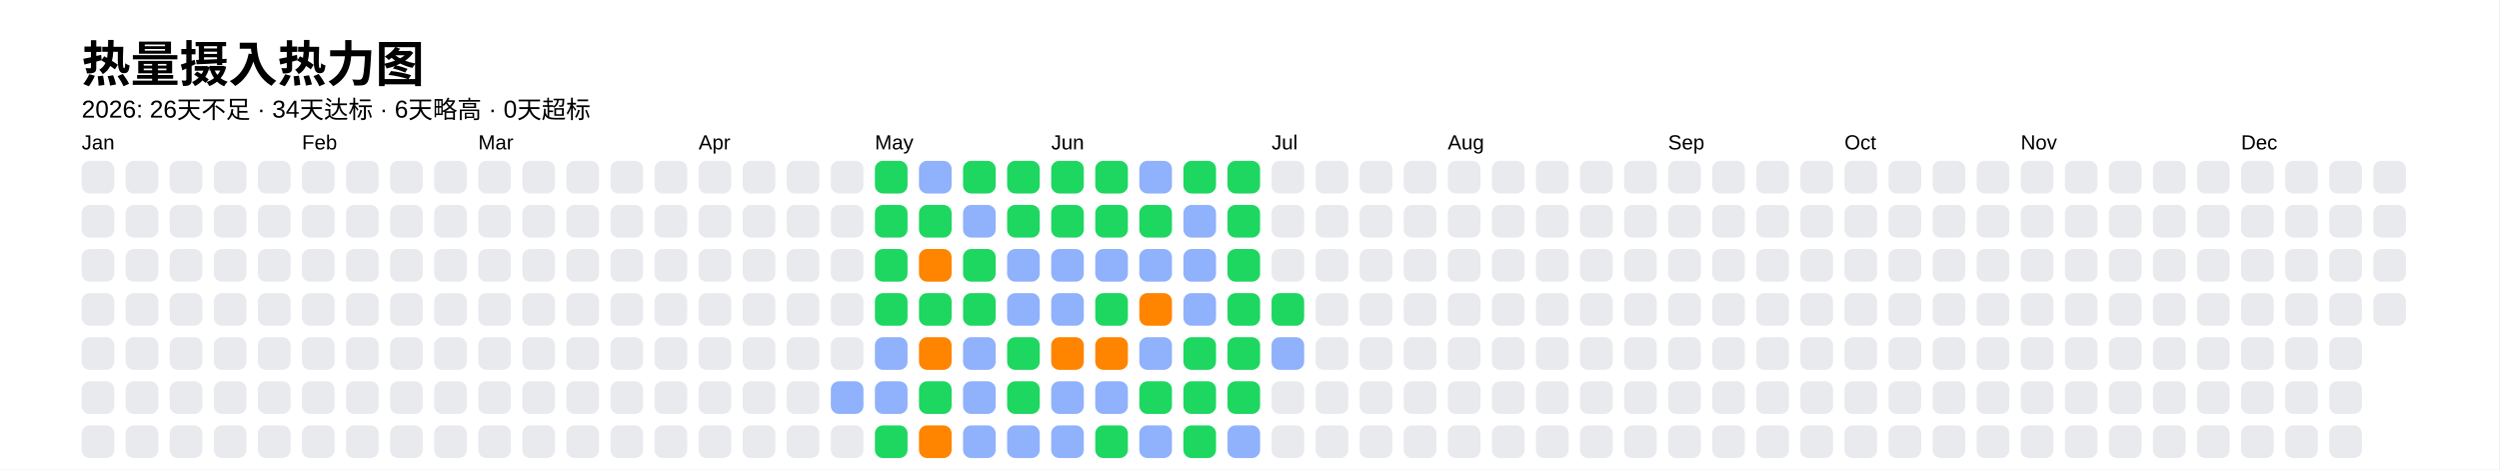
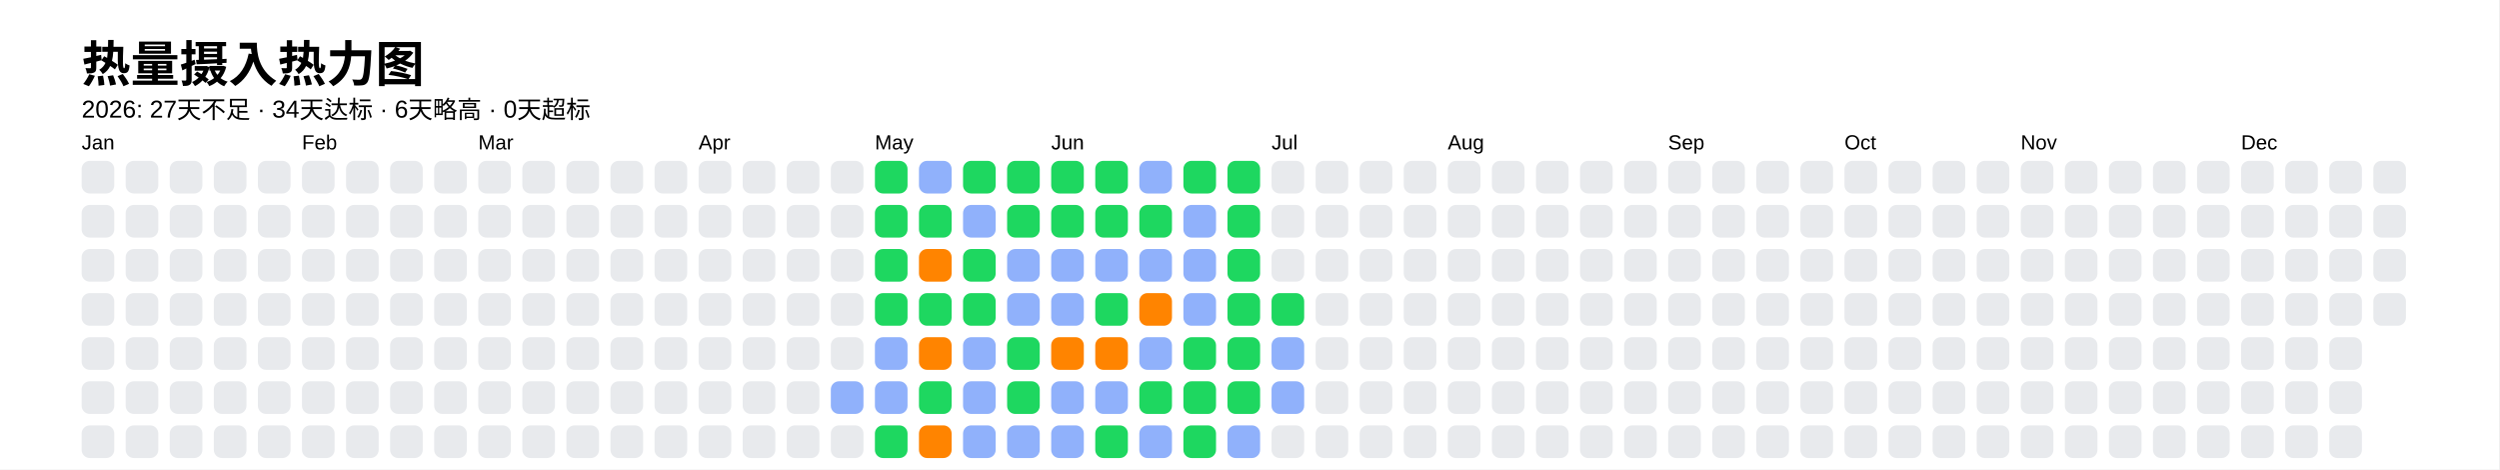
<svg xmlns="http://www.w3.org/2000/svg" style="background-color:white;" baseProfile="full" height="57.5mm" version="1.1" viewBox="0,0,306.2,57.5" width="306.2mm">
  <defs />
  <rect fill="#FFFFFF" height="57.5" width="306.2" x="0" y="0" />
  <text fill="#000000" style="font-size:6px; font-family:Arial; font-weight:bold;" x="10" y="10">热量摄入热力图</text>
-   <text fill="#000000" style="font-size:3px; font-family:Arial;" x="10" y="14.4">2026: 26天不足 · 34天达标 · 6天略高 · 0天超标</text>
+   <text fill="#000000" style="font-size:3px; font-family:Arial;" x="10" y="14.4">2026: 27天不足 · 34天达标 · 6天略高 · 0天超标</text>
  <text fill="#000000" style="font-size:2.5px; font-family:Arial" x="10" y="18.3">Jan</text>
  <rect fill="#E8EAED" height="4" rx="1" ry="1" width="4" x="10" y="19.7" />
  <rect fill="#E8EAED" height="4" rx="1" ry="1" width="4" x="10" y="25.1" />
  <rect fill="#E8EAED" height="4" rx="1" ry="1" width="4" x="10" y="30.5" />
  <rect fill="#E8EAED" height="4" rx="1" ry="1" width="4" x="10" y="35.9" />
  <rect fill="#E8EAED" height="4" rx="1" ry="1" width="4" x="10" y="41.3" />
  <rect fill="#E8EAED" height="4" rx="1" ry="1" width="4" x="10" y="46.7" />
  <rect fill="#E8EAED" height="4" rx="1" ry="1" width="4" x="10" y="52.1" />
  <rect fill="#E8EAED" height="4" rx="1" ry="1" width="4" x="15.4" y="19.7" />
  <rect fill="#E8EAED" height="4" rx="1" ry="1" width="4" x="15.4" y="25.1" />
  <rect fill="#E8EAED" height="4" rx="1" ry="1" width="4" x="15.4" y="30.5" />
  <rect fill="#E8EAED" height="4" rx="1" ry="1" width="4" x="15.4" y="35.9" />
  <rect fill="#E8EAED" height="4" rx="1" ry="1" width="4" x="15.4" y="41.3" />
  <rect fill="#E8EAED" height="4" rx="1" ry="1" width="4" x="15.4" y="46.7" />
  <rect fill="#E8EAED" height="4" rx="1" ry="1" width="4" x="15.4" y="52.1" />
  <rect fill="#E8EAED" height="4" rx="1" ry="1" width="4" x="20.8" y="19.7" />
  <rect fill="#E8EAED" height="4" rx="1" ry="1" width="4" x="20.8" y="25.1" />
  <rect fill="#E8EAED" height="4" rx="1" ry="1" width="4" x="20.8" y="30.5" />
  <rect fill="#E8EAED" height="4" rx="1" ry="1" width="4" x="20.8" y="35.9" />
  <rect fill="#E8EAED" height="4" rx="1" ry="1" width="4" x="20.8" y="41.3" />
  <rect fill="#E8EAED" height="4" rx="1" ry="1" width="4" x="20.8" y="46.7" />
  <rect fill="#E8EAED" height="4" rx="1" ry="1" width="4" x="20.8" y="52.1" />
  <rect fill="#E8EAED" height="4" rx="1" ry="1" width="4" x="26.2" y="19.7" />
  <rect fill="#E8EAED" height="4" rx="1" ry="1" width="4" x="26.2" y="25.1" />
  <rect fill="#E8EAED" height="4" rx="1" ry="1" width="4" x="26.2" y="30.5" />
  <rect fill="#E8EAED" height="4" rx="1" ry="1" width="4" x="26.2" y="35.9" />
  <rect fill="#E8EAED" height="4" rx="1" ry="1" width="4" x="26.2" y="41.3" />
  <rect fill="#E8EAED" height="4" rx="1" ry="1" width="4" x="26.2" y="46.7" />
  <rect fill="#E8EAED" height="4" rx="1" ry="1" width="4" x="26.2" y="52.1" />
  <rect fill="#E8EAED" height="4" rx="1" ry="1" width="4" x="31.6" y="19.7" />
  <rect fill="#E8EAED" height="4" rx="1" ry="1" width="4" x="31.6" y="25.1" />
  <rect fill="#E8EAED" height="4" rx="1" ry="1" width="4" x="31.6" y="30.5" />
  <rect fill="#E8EAED" height="4" rx="1" ry="1" width="4" x="31.6" y="35.9" />
  <rect fill="#E8EAED" height="4" rx="1" ry="1" width="4" x="31.6" y="41.3" />
  <rect fill="#E8EAED" height="4" rx="1" ry="1" width="4" x="31.6" y="46.7" />
  <rect fill="#E8EAED" height="4" rx="1" ry="1" width="4" x="31.6" y="52.1" />
  <text fill="#000000" style="font-size:2.5px; font-family:Arial" x="37.0" y="18.3">Feb</text>
  <rect fill="#E8EAED" height="4" rx="1" ry="1" width="4" x="37.0" y="19.7" />
  <rect fill="#E8EAED" height="4" rx="1" ry="1" width="4" x="37.0" y="25.1" />
  <rect fill="#E8EAED" height="4" rx="1" ry="1" width="4" x="37.0" y="30.5" />
  <rect fill="#E8EAED" height="4" rx="1" ry="1" width="4" x="37.0" y="35.9" />
  <rect fill="#E8EAED" height="4" rx="1" ry="1" width="4" x="37.0" y="41.3" />
  <rect fill="#E8EAED" height="4" rx="1" ry="1" width="4" x="37.0" y="46.7" />
  <rect fill="#E8EAED" height="4" rx="1" ry="1" width="4" x="37.0" y="52.1" />
  <rect fill="#E8EAED" height="4" rx="1" ry="1" width="4" x="42.4" y="19.7" />
  <rect fill="#E8EAED" height="4" rx="1" ry="1" width="4" x="42.4" y="25.1" />
  <rect fill="#E8EAED" height="4" rx="1" ry="1" width="4" x="42.4" y="30.5" />
  <rect fill="#E8EAED" height="4" rx="1" ry="1" width="4" x="42.4" y="35.9" />
  <rect fill="#E8EAED" height="4" rx="1" ry="1" width="4" x="42.4" y="41.3" />
  <rect fill="#E8EAED" height="4" rx="1" ry="1" width="4" x="42.4" y="46.7" />
  <rect fill="#E8EAED" height="4" rx="1" ry="1" width="4" x="42.4" y="52.1" />
  <rect fill="#E8EAED" height="4" rx="1" ry="1" width="4" x="47.8" y="19.7" />
  <rect fill="#E8EAED" height="4" rx="1" ry="1" width="4" x="47.8" y="25.1" />
  <rect fill="#E8EAED" height="4" rx="1" ry="1" width="4" x="47.8" y="30.5" />
  <rect fill="#E8EAED" height="4" rx="1" ry="1" width="4" x="47.8" y="35.9" />
  <rect fill="#E8EAED" height="4" rx="1" ry="1" width="4" x="47.8" y="41.3" />
  <rect fill="#E8EAED" height="4" rx="1" ry="1" width="4" x="47.8" y="46.7" />
  <rect fill="#E8EAED" height="4" rx="1" ry="1" width="4" x="47.8" y="52.1" />
  <rect fill="#E8EAED" height="4" rx="1" ry="1" width="4" x="53.2" y="19.7" />
  <rect fill="#E8EAED" height="4" rx="1" ry="1" width="4" x="53.2" y="25.1" />
  <rect fill="#E8EAED" height="4" rx="1" ry="1" width="4" x="53.2" y="30.5" />
  <rect fill="#E8EAED" height="4" rx="1" ry="1" width="4" x="53.2" y="35.9" />
  <rect fill="#E8EAED" height="4" rx="1" ry="1" width="4" x="53.2" y="41.3" />
  <rect fill="#E8EAED" height="4" rx="1" ry="1" width="4" x="53.2" y="46.7" />
  <rect fill="#E8EAED" height="4" rx="1" ry="1" width="4" x="53.2" y="52.1" />
  <text fill="#000000" style="font-size:2.5px; font-family:Arial" x="58.6" y="18.3">Mar</text>
  <rect fill="#E8EAED" height="4" rx="1" ry="1" width="4" x="58.6" y="19.7" />
  <rect fill="#E8EAED" height="4" rx="1" ry="1" width="4" x="58.6" y="25.1" />
  <rect fill="#E8EAED" height="4" rx="1" ry="1" width="4" x="58.6" y="30.5" />
  <rect fill="#E8EAED" height="4" rx="1" ry="1" width="4" x="58.6" y="35.9" />
  <rect fill="#E8EAED" height="4" rx="1" ry="1" width="4" x="58.6" y="41.3" />
  <rect fill="#E8EAED" height="4" rx="1" ry="1" width="4" x="58.6" y="46.7" />
  <rect fill="#E8EAED" height="4" rx="1" ry="1" width="4" x="58.6" y="52.1" />
  <rect fill="#E8EAED" height="4" rx="1" ry="1" width="4" x="64" y="19.7" />
  <rect fill="#E8EAED" height="4" rx="1" ry="1" width="4" x="64" y="25.1" />
  <rect fill="#E8EAED" height="4" rx="1" ry="1" width="4" x="64" y="30.5" />
  <rect fill="#E8EAED" height="4" rx="1" ry="1" width="4" x="64" y="35.9" />
  <rect fill="#E8EAED" height="4" rx="1" ry="1" width="4" x="64" y="41.3" />
  <rect fill="#E8EAED" height="4" rx="1" ry="1" width="4" x="64" y="46.7" />
  <rect fill="#E8EAED" height="4" rx="1" ry="1" width="4" x="64" y="52.1" />
  <rect fill="#E8EAED" height="4" rx="1" ry="1" width="4" x="69.4" y="19.7" />
  <rect fill="#E8EAED" height="4" rx="1" ry="1" width="4" x="69.4" y="25.1" />
  <rect fill="#E8EAED" height="4" rx="1" ry="1" width="4" x="69.4" y="30.5" />
  <rect fill="#E8EAED" height="4" rx="1" ry="1" width="4" x="69.4" y="35.9" />
  <rect fill="#E8EAED" height="4" rx="1" ry="1" width="4" x="69.4" y="41.3" />
  <rect fill="#E8EAED" height="4" rx="1" ry="1" width="4" x="69.4" y="46.7" />
  <rect fill="#E8EAED" height="4" rx="1" ry="1" width="4" x="69.4" y="52.1" />
  <rect fill="#E8EAED" height="4" rx="1" ry="1" width="4" x="74.8" y="19.7" />
  <rect fill="#E8EAED" height="4" rx="1" ry="1" width="4" x="74.8" y="25.1" />
  <rect fill="#E8EAED" height="4" rx="1" ry="1" width="4" x="74.8" y="30.5" />
  <rect fill="#E8EAED" height="4" rx="1" ry="1" width="4" x="74.8" y="35.9" />
  <rect fill="#E8EAED" height="4" rx="1" ry="1" width="4" x="74.8" y="41.3" />
  <rect fill="#E8EAED" height="4" rx="1" ry="1" width="4" x="74.8" y="46.7" />
  <rect fill="#E8EAED" height="4" rx="1" ry="1" width="4" x="74.8" y="52.1" />
  <rect fill="#E8EAED" height="4" rx="1" ry="1" width="4" x="80.2" y="19.7" />
  <rect fill="#E8EAED" height="4" rx="1" ry="1" width="4" x="80.2" y="25.1" />
  <rect fill="#E8EAED" height="4" rx="1" ry="1" width="4" x="80.2" y="30.5" />
  <rect fill="#E8EAED" height="4" rx="1" ry="1" width="4" x="80.2" y="35.9" />
  <rect fill="#E8EAED" height="4" rx="1" ry="1" width="4" x="80.2" y="41.3" />
  <rect fill="#E8EAED" height="4" rx="1" ry="1" width="4" x="80.2" y="46.7" />
  <rect fill="#E8EAED" height="4" rx="1" ry="1" width="4" x="80.2" y="52.1" />
  <text fill="#000000" style="font-size:2.5px; font-family:Arial" x="85.6" y="18.3">Apr</text>
  <rect fill="#E8EAED" height="4" rx="1" ry="1" width="4" x="85.6" y="19.7" />
  <rect fill="#E8EAED" height="4" rx="1" ry="1" width="4" x="85.6" y="25.1" />
  <rect fill="#E8EAED" height="4" rx="1" ry="1" width="4" x="85.6" y="30.5" />
  <rect fill="#E8EAED" height="4" rx="1" ry="1" width="4" x="85.6" y="35.9" />
  <rect fill="#E8EAED" height="4" rx="1" ry="1" width="4" x="85.6" y="41.3" />
  <rect fill="#E8EAED" height="4" rx="1" ry="1" width="4" x="85.6" y="46.7" />
  <rect fill="#E8EAED" height="4" rx="1" ry="1" width="4" x="85.6" y="52.1" />
  <rect fill="#E8EAED" height="4" rx="1" ry="1" width="4" x="91" y="19.7" />
  <rect fill="#E8EAED" height="4" rx="1" ry="1" width="4" x="91" y="25.1" />
  <rect fill="#E8EAED" height="4" rx="1" ry="1" width="4" x="91" y="30.5" />
  <rect fill="#E8EAED" height="4" rx="1" ry="1" width="4" x="91" y="35.9" />
  <rect fill="#E8EAED" height="4" rx="1" ry="1" width="4" x="91" y="41.3" />
  <rect fill="#E8EAED" height="4" rx="1" ry="1" width="4" x="91" y="46.7" />
  <rect fill="#E8EAED" height="4" rx="1" ry="1" width="4" x="91" y="52.1" />
  <rect fill="#E8EAED" height="4" rx="1" ry="1" width="4" x="96.4" y="19.7" />
  <rect fill="#E8EAED" height="4" rx="1" ry="1" width="4" x="96.4" y="25.1" />
  <rect fill="#E8EAED" height="4" rx="1" ry="1" width="4" x="96.4" y="30.5" />
  <rect fill="#E8EAED" height="4" rx="1" ry="1" width="4" x="96.4" y="35.9" />
  <rect fill="#E8EAED" height="4" rx="1" ry="1" width="4" x="96.4" y="41.3" />
  <rect fill="#E8EAED" height="4" rx="1" ry="1" width="4" x="96.4" y="46.7" />
  <rect fill="#E8EAED" height="4" rx="1" ry="1" width="4" x="96.4" y="52.1" />
  <rect fill="#E8EAED" height="4" rx="1" ry="1" width="4" x="101.8" y="19.7" />
  <rect fill="#E8EAED" height="4" rx="1" ry="1" width="4" x="101.8" y="25.1" />
  <rect fill="#E8EAED" height="4" rx="1" ry="1" width="4" x="101.8" y="30.5" />
  <rect fill="#E8EAED" height="4" rx="1" ry="1" width="4" x="101.8" y="35.9" />
  <rect fill="#E8EAED" height="4" rx="1" ry="1" width="4" x="101.8" y="41.3" />
  <rect fill="#90b1fb" height="4" rx="1" ry="1" width="4" x="101.8" y="46.7" />
  <rect fill="#E8EAED" height="4" rx="1" ry="1" width="4" x="101.8" y="52.1" />
  <text fill="#000000" style="font-size:2.5px; font-family:Arial" x="107.2" y="18.3">May</text>
  <rect fill="#1ed760" height="4" rx="1" ry="1" width="4" x="107.2" y="19.7" />
  <rect fill="#1ed760" height="4" rx="1" ry="1" width="4" x="107.2" y="25.1" />
  <rect fill="#1ed760" height="4" rx="1" ry="1" width="4" x="107.2" y="30.5" />
  <rect fill="#1ed760" height="4" rx="1" ry="1" width="4" x="107.2" y="35.9" />
  <rect fill="#90b1fb" height="4" rx="1" ry="1" width="4" x="107.2" y="41.3" />
  <rect fill="#90b1fb" height="4" rx="1" ry="1" width="4" x="107.2" y="46.7" />
  <rect fill="#1ed760" height="4" rx="1" ry="1" width="4" x="107.2" y="52.1" />
  <rect fill="#90b1fb" height="4" rx="1" ry="1" width="4" x="112.6" y="19.7" />
  <rect fill="#1ed760" height="4" rx="1" ry="1" width="4" x="112.6" y="25.1" />
  <rect fill="#ff8400" height="4" rx="1" ry="1" width="4" x="112.6" y="30.5" />
  <rect fill="#1ed760" height="4" rx="1" ry="1" width="4" x="112.6" y="35.9" />
  <rect fill="#ff8400" height="4" rx="1" ry="1" width="4" x="112.6" y="41.3" />
  <rect fill="#1ed760" height="4" rx="1" ry="1" width="4" x="112.6" y="46.7" />
  <rect fill="#ff8400" height="4" rx="1" ry="1" width="4" x="112.6" y="52.1" />
  <rect fill="#1ed760" height="4" rx="1" ry="1" width="4" x="118" y="19.7" />
  <rect fill="#90b1fb" height="4" rx="1" ry="1" width="4" x="118" y="25.1" />
  <rect fill="#1ed760" height="4" rx="1" ry="1" width="4" x="118" y="30.5" />
  <rect fill="#1ed760" height="4" rx="1" ry="1" width="4" x="118" y="35.9" />
  <rect fill="#90b1fb" height="4" rx="1" ry="1" width="4" x="118" y="41.3" />
  <rect fill="#90b1fb" height="4" rx="1" ry="1" width="4" x="118" y="46.7" />
  <rect fill="#90b1fb" height="4" rx="1" ry="1" width="4" x="118" y="52.1" />
  <rect fill="#1ed760" height="4" rx="1" ry="1" width="4" x="123.4" y="19.7" />
  <rect fill="#1ed760" height="4" rx="1" ry="1" width="4" x="123.4" y="25.1" />
  <rect fill="#90b1fb" height="4" rx="1" ry="1" width="4" x="123.4" y="30.5" />
  <rect fill="#90b1fb" height="4" rx="1" ry="1" width="4" x="123.4" y="35.9" />
  <rect fill="#1ed760" height="4" rx="1" ry="1" width="4" x="123.4" y="41.3" />
  <rect fill="#1ed760" height="4" rx="1" ry="1" width="4" x="123.4" y="46.7" />
  <rect fill="#90b1fb" height="4" rx="1" ry="1" width="4" x="123.4" y="52.1" />
  <text fill="#000000" style="font-size:2.5px; font-family:Arial" x="128.8" y="18.3">Jun</text>
  <rect fill="#1ed760" height="4" rx="1" ry="1" width="4" x="128.8" y="19.7" />
  <rect fill="#1ed760" height="4" rx="1" ry="1" width="4" x="128.8" y="25.1" />
  <rect fill="#90b1fb" height="4" rx="1" ry="1" width="4" x="128.8" y="30.5" />
  <rect fill="#90b1fb" height="4" rx="1" ry="1" width="4" x="128.8" y="35.9" />
  <rect fill="#ff8400" height="4" rx="1" ry="1" width="4" x="128.8" y="41.3" />
  <rect fill="#90b1fb" height="4" rx="1" ry="1" width="4" x="128.8" y="46.7" />
  <rect fill="#90b1fb" height="4" rx="1" ry="1" width="4" x="128.8" y="52.1" />
  <rect fill="#1ed760" height="4" rx="1" ry="1" width="4" x="134.2" y="19.7" />
  <rect fill="#1ed760" height="4" rx="1" ry="1" width="4" x="134.2" y="25.1" />
  <rect fill="#90b1fb" height="4" rx="1" ry="1" width="4" x="134.2" y="30.5" />
  <rect fill="#1ed760" height="4" rx="1" ry="1" width="4" x="134.2" y="35.9" />
  <rect fill="#ff8400" height="4" rx="1" ry="1" width="4" x="134.2" y="41.3" />
  <rect fill="#90b1fb" height="4" rx="1" ry="1" width="4" x="134.2" y="46.7" />
  <rect fill="#1ed760" height="4" rx="1" ry="1" width="4" x="134.2" y="52.1" />
  <rect fill="#90b1fb" height="4" rx="1" ry="1" width="4" x="139.6" y="19.7" />
  <rect fill="#1ed760" height="4" rx="1" ry="1" width="4" x="139.6" y="25.1" />
  <rect fill="#90b1fb" height="4" rx="1" ry="1" width="4" x="139.6" y="30.5" />
  <rect fill="#ff8400" height="4" rx="1" ry="1" width="4" x="139.6" y="35.9" />
  <rect fill="#90b1fb" height="4" rx="1" ry="1" width="4" x="139.6" y="41.3" />
  <rect fill="#1ed760" height="4" rx="1" ry="1" width="4" x="139.6" y="46.7" />
  <rect fill="#90b1fb" height="4" rx="1" ry="1" width="4" x="139.6" y="52.1" />
  <rect fill="#1ed760" height="4" rx="1" ry="1" width="4" x="145" y="19.7" />
  <rect fill="#90b1fb" height="4" rx="1" ry="1" width="4" x="145" y="25.1" />
  <rect fill="#90b1fb" height="4" rx="1" ry="1" width="4" x="145" y="30.5" />
  <rect fill="#90b1fb" height="4" rx="1" ry="1" width="4" x="145" y="35.9" />
  <rect fill="#1ed760" height="4" rx="1" ry="1" width="4" x="145" y="41.3" />
  <rect fill="#1ed760" height="4" rx="1" ry="1" width="4" x="145" y="46.7" />
  <rect fill="#1ed760" height="4" rx="1" ry="1" width="4" x="145" y="52.1" />
  <rect fill="#1ed760" height="4" rx="1" ry="1" width="4" x="150.4" y="19.7" />
  <rect fill="#1ed760" height="4" rx="1" ry="1" width="4" x="150.4" y="25.1" />
  <rect fill="#1ed760" height="4" rx="1" ry="1" width="4" x="150.4" y="30.5" />
  <rect fill="#1ed760" height="4" rx="1" ry="1" width="4" x="150.4" y="35.9" />
  <rect fill="#1ed760" height="4" rx="1" ry="1" width="4" x="150.4" y="41.3" />
  <rect fill="#1ed760" height="4" rx="1" ry="1" width="4" x="150.4" y="46.7" />
  <rect fill="#90b1fb" height="4" rx="1" ry="1" width="4" x="150.4" y="52.1" />
  <text fill="#000000" style="font-size:2.5px; font-family:Arial" x="155.8" y="18.3">Jul</text>
  <rect fill="#E8EAED" height="4" rx="1" ry="1" width="4" x="155.8" y="19.7" />
  <rect fill="#E8EAED" height="4" rx="1" ry="1" width="4" x="155.8" y="25.1" />
  <rect fill="#E8EAED" height="4" rx="1" ry="1" width="4" x="155.8" y="30.5" />
  <rect fill="#1ed760" height="4" rx="1" ry="1" width="4" x="155.8" y="35.9" />
  <rect fill="#90b1fb" height="4" rx="1" ry="1" width="4" x="155.8" y="41.3" />
-   <rect fill="#E8EAED" height="4" rx="1" ry="1" width="4" x="155.8" y="46.7" />
+   <rect fill="#90b1fb" height="4" rx="1" ry="1" width="4" x="155.8" y="46.7" />
  <rect fill="#E8EAED" height="4" rx="1" ry="1" width="4" x="155.8" y="52.1" />
  <rect fill="#E8EAED" height="4" rx="1" ry="1" width="4" x="161.2" y="19.7" />
  <rect fill="#E8EAED" height="4" rx="1" ry="1" width="4" x="161.2" y="25.1" />
  <rect fill="#E8EAED" height="4" rx="1" ry="1" width="4" x="161.2" y="30.5" />
  <rect fill="#E8EAED" height="4" rx="1" ry="1" width="4" x="161.2" y="35.9" />
  <rect fill="#E8EAED" height="4" rx="1" ry="1" width="4" x="161.2" y="41.3" />
  <rect fill="#E8EAED" height="4" rx="1" ry="1" width="4" x="161.2" y="46.7" />
  <rect fill="#E8EAED" height="4" rx="1" ry="1" width="4" x="161.2" y="52.1" />
  <rect fill="#E8EAED" height="4" rx="1" ry="1" width="4" x="166.6" y="19.7" />
  <rect fill="#E8EAED" height="4" rx="1" ry="1" width="4" x="166.6" y="25.1" />
  <rect fill="#E8EAED" height="4" rx="1" ry="1" width="4" x="166.6" y="30.5" />
  <rect fill="#E8EAED" height="4" rx="1" ry="1" width="4" x="166.6" y="35.9" />
  <rect fill="#E8EAED" height="4" rx="1" ry="1" width="4" x="166.6" y="41.3" />
  <rect fill="#E8EAED" height="4" rx="1" ry="1" width="4" x="166.6" y="46.7" />
  <rect fill="#E8EAED" height="4" rx="1" ry="1" width="4" x="166.6" y="52.1" />
  <rect fill="#E8EAED" height="4" rx="1" ry="1" width="4" x="172" y="19.7" />
  <rect fill="#E8EAED" height="4" rx="1" ry="1" width="4" x="172" y="25.1" />
  <rect fill="#E8EAED" height="4" rx="1" ry="1" width="4" x="172" y="30.5" />
  <rect fill="#E8EAED" height="4" rx="1" ry="1" width="4" x="172" y="35.9" />
  <rect fill="#E8EAED" height="4" rx="1" ry="1" width="4" x="172" y="41.3" />
  <rect fill="#E8EAED" height="4" rx="1" ry="1" width="4" x="172" y="46.7" />
  <rect fill="#E8EAED" height="4" rx="1" ry="1" width="4" x="172" y="52.1" />
  <text fill="#000000" style="font-size:2.5px; font-family:Arial" x="177.4" y="18.3">Aug</text>
  <rect fill="#E8EAED" height="4" rx="1" ry="1" width="4" x="177.4" y="19.7" />
  <rect fill="#E8EAED" height="4" rx="1" ry="1" width="4" x="177.4" y="25.1" />
  <rect fill="#E8EAED" height="4" rx="1" ry="1" width="4" x="177.4" y="30.5" />
  <rect fill="#E8EAED" height="4" rx="1" ry="1" width="4" x="177.4" y="35.9" />
  <rect fill="#E8EAED" height="4" rx="1" ry="1" width="4" x="177.4" y="41.3" />
  <rect fill="#E8EAED" height="4" rx="1" ry="1" width="4" x="177.4" y="46.7" />
  <rect fill="#E8EAED" height="4" rx="1" ry="1" width="4" x="177.4" y="52.1" />
  <rect fill="#E8EAED" height="4" rx="1" ry="1" width="4" x="182.8" y="19.7" />
  <rect fill="#E8EAED" height="4" rx="1" ry="1" width="4" x="182.8" y="25.1" />
  <rect fill="#E8EAED" height="4" rx="1" ry="1" width="4" x="182.8" y="30.5" />
  <rect fill="#E8EAED" height="4" rx="1" ry="1" width="4" x="182.8" y="35.9" />
  <rect fill="#E8EAED" height="4" rx="1" ry="1" width="4" x="182.8" y="41.3" />
  <rect fill="#E8EAED" height="4" rx="1" ry="1" width="4" x="182.8" y="46.7" />
  <rect fill="#E8EAED" height="4" rx="1" ry="1" width="4" x="182.8" y="52.1" />
  <rect fill="#E8EAED" height="4" rx="1" ry="1" width="4" x="188.2" y="19.7" />
  <rect fill="#E8EAED" height="4" rx="1" ry="1" width="4" x="188.2" y="25.1" />
  <rect fill="#E8EAED" height="4" rx="1" ry="1" width="4" x="188.2" y="30.5" />
  <rect fill="#E8EAED" height="4" rx="1" ry="1" width="4" x="188.2" y="35.9" />
  <rect fill="#E8EAED" height="4" rx="1" ry="1" width="4" x="188.2" y="41.3" />
  <rect fill="#E8EAED" height="4" rx="1" ry="1" width="4" x="188.2" y="46.7" />
  <rect fill="#E8EAED" height="4" rx="1" ry="1" width="4" x="188.2" y="52.1" />
  <rect fill="#E8EAED" height="4" rx="1" ry="1" width="4" x="193.6" y="19.7" />
  <rect fill="#E8EAED" height="4" rx="1" ry="1" width="4" x="193.6" y="25.1" />
  <rect fill="#E8EAED" height="4" rx="1" ry="1" width="4" x="193.6" y="30.5" />
  <rect fill="#E8EAED" height="4" rx="1" ry="1" width="4" x="193.6" y="35.9" />
  <rect fill="#E8EAED" height="4" rx="1" ry="1" width="4" x="193.6" y="41.3" />
  <rect fill="#E8EAED" height="4" rx="1" ry="1" width="4" x="193.6" y="46.7" />
  <rect fill="#E8EAED" height="4" rx="1" ry="1" width="4" x="193.6" y="52.1" />
  <rect fill="#E8EAED" height="4" rx="1" ry="1" width="4" x="199" y="19.7" />
  <rect fill="#E8EAED" height="4" rx="1" ry="1" width="4" x="199" y="25.1" />
  <rect fill="#E8EAED" height="4" rx="1" ry="1" width="4" x="199" y="30.5" />
  <rect fill="#E8EAED" height="4" rx="1" ry="1" width="4" x="199" y="35.9" />
  <rect fill="#E8EAED" height="4" rx="1" ry="1" width="4" x="199" y="41.3" />
  <rect fill="#E8EAED" height="4" rx="1" ry="1" width="4" x="199" y="46.7" />
  <rect fill="#E8EAED" height="4" rx="1" ry="1" width="4" x="199" y="52.1" />
  <text fill="#000000" style="font-size:2.5px; font-family:Arial" x="204.4" y="18.3">Sep</text>
  <rect fill="#E8EAED" height="4" rx="1" ry="1" width="4" x="204.4" y="19.7" />
  <rect fill="#E8EAED" height="4" rx="1" ry="1" width="4" x="204.4" y="25.1" />
  <rect fill="#E8EAED" height="4" rx="1" ry="1" width="4" x="204.4" y="30.5" />
  <rect fill="#E8EAED" height="4" rx="1" ry="1" width="4" x="204.4" y="35.9" />
  <rect fill="#E8EAED" height="4" rx="1" ry="1" width="4" x="204.4" y="41.3" />
  <rect fill="#E8EAED" height="4" rx="1" ry="1" width="4" x="204.4" y="46.7" />
  <rect fill="#E8EAED" height="4" rx="1" ry="1" width="4" x="204.4" y="52.1" />
  <rect fill="#E8EAED" height="4" rx="1" ry="1" width="4" x="209.8" y="19.7" />
  <rect fill="#E8EAED" height="4" rx="1" ry="1" width="4" x="209.8" y="25.1" />
  <rect fill="#E8EAED" height="4" rx="1" ry="1" width="4" x="209.8" y="30.5" />
  <rect fill="#E8EAED" height="4" rx="1" ry="1" width="4" x="209.8" y="35.9" />
  <rect fill="#E8EAED" height="4" rx="1" ry="1" width="4" x="209.8" y="41.3" />
  <rect fill="#E8EAED" height="4" rx="1" ry="1" width="4" x="209.8" y="46.7" />
  <rect fill="#E8EAED" height="4" rx="1" ry="1" width="4" x="209.8" y="52.1" />
  <rect fill="#E8EAED" height="4" rx="1" ry="1" width="4" x="215.2" y="19.7" />
  <rect fill="#E8EAED" height="4" rx="1" ry="1" width="4" x="215.2" y="25.1" />
  <rect fill="#E8EAED" height="4" rx="1" ry="1" width="4" x="215.2" y="30.5" />
  <rect fill="#E8EAED" height="4" rx="1" ry="1" width="4" x="215.2" y="35.9" />
  <rect fill="#E8EAED" height="4" rx="1" ry="1" width="4" x="215.2" y="41.3" />
  <rect fill="#E8EAED" height="4" rx="1" ry="1" width="4" x="215.2" y="46.7" />
  <rect fill="#E8EAED" height="4" rx="1" ry="1" width="4" x="215.2" y="52.1" />
  <rect fill="#E8EAED" height="4" rx="1" ry="1" width="4" x="220.6" y="19.7" />
  <rect fill="#E8EAED" height="4" rx="1" ry="1" width="4" x="220.6" y="25.1" />
  <rect fill="#E8EAED" height="4" rx="1" ry="1" width="4" x="220.6" y="30.5" />
  <rect fill="#E8EAED" height="4" rx="1" ry="1" width="4" x="220.6" y="35.9" />
  <rect fill="#E8EAED" height="4" rx="1" ry="1" width="4" x="220.6" y="41.3" />
  <rect fill="#E8EAED" height="4" rx="1" ry="1" width="4" x="220.6" y="46.7" />
  <rect fill="#E8EAED" height="4" rx="1" ry="1" width="4" x="220.6" y="52.1" />
  <text fill="#000000" style="font-size:2.5px; font-family:Arial" x="226" y="18.3">Oct</text>
  <rect fill="#E8EAED" height="4" rx="1" ry="1" width="4" x="226" y="19.7" />
  <rect fill="#E8EAED" height="4" rx="1" ry="1" width="4" x="226" y="25.1" />
  <rect fill="#E8EAED" height="4" rx="1" ry="1" width="4" x="226" y="30.5" />
  <rect fill="#E8EAED" height="4" rx="1" ry="1" width="4" x="226" y="35.9" />
  <rect fill="#E8EAED" height="4" rx="1" ry="1" width="4" x="226" y="41.3" />
  <rect fill="#E8EAED" height="4" rx="1" ry="1" width="4" x="226" y="46.7" />
  <rect fill="#E8EAED" height="4" rx="1" ry="1" width="4" x="226" y="52.1" />
  <rect fill="#E8EAED" height="4" rx="1" ry="1" width="4" x="231.4" y="19.7" />
  <rect fill="#E8EAED" height="4" rx="1" ry="1" width="4" x="231.4" y="25.1" />
  <rect fill="#E8EAED" height="4" rx="1" ry="1" width="4" x="231.4" y="30.5" />
  <rect fill="#E8EAED" height="4" rx="1" ry="1" width="4" x="231.4" y="35.9" />
  <rect fill="#E8EAED" height="4" rx="1" ry="1" width="4" x="231.4" y="41.3" />
  <rect fill="#E8EAED" height="4" rx="1" ry="1" width="4" x="231.4" y="46.7" />
  <rect fill="#E8EAED" height="4" rx="1" ry="1" width="4" x="231.4" y="52.1" />
  <rect fill="#E8EAED" height="4" rx="1" ry="1" width="4" x="236.8" y="19.7" />
  <rect fill="#E8EAED" height="4" rx="1" ry="1" width="4" x="236.8" y="25.1" />
  <rect fill="#E8EAED" height="4" rx="1" ry="1" width="4" x="236.8" y="30.5" />
  <rect fill="#E8EAED" height="4" rx="1" ry="1" width="4" x="236.8" y="35.9" />
  <rect fill="#E8EAED" height="4" rx="1" ry="1" width="4" x="236.8" y="41.3" />
  <rect fill="#E8EAED" height="4" rx="1" ry="1" width="4" x="236.8" y="46.7" />
  <rect fill="#E8EAED" height="4" rx="1" ry="1" width="4" x="236.8" y="52.1" />
  <rect fill="#E8EAED" height="4" rx="1" ry="1" width="4" x="242.2" y="19.7" />
  <rect fill="#E8EAED" height="4" rx="1" ry="1" width="4" x="242.2" y="25.1" />
  <rect fill="#E8EAED" height="4" rx="1" ry="1" width="4" x="242.2" y="30.5" />
  <rect fill="#E8EAED" height="4" rx="1" ry="1" width="4" x="242.2" y="35.9" />
  <rect fill="#E8EAED" height="4" rx="1" ry="1" width="4" x="242.2" y="41.3" />
  <rect fill="#E8EAED" height="4" rx="1" ry="1" width="4" x="242.2" y="46.7" />
  <rect fill="#E8EAED" height="4" rx="1" ry="1" width="4" x="242.2" y="52.1" />
  <text fill="#000000" style="font-size:2.5px; font-family:Arial" x="247.6" y="18.3">Nov</text>
  <rect fill="#E8EAED" height="4" rx="1" ry="1" width="4" x="247.6" y="19.7" />
  <rect fill="#E8EAED" height="4" rx="1" ry="1" width="4" x="247.6" y="25.1" />
  <rect fill="#E8EAED" height="4" rx="1" ry="1" width="4" x="247.6" y="30.5" />
  <rect fill="#E8EAED" height="4" rx="1" ry="1" width="4" x="247.6" y="35.9" />
  <rect fill="#E8EAED" height="4" rx="1" ry="1" width="4" x="247.6" y="41.3" />
  <rect fill="#E8EAED" height="4" rx="1" ry="1" width="4" x="247.6" y="46.7" />
  <rect fill="#E8EAED" height="4" rx="1" ry="1" width="4" x="247.6" y="52.1" />
  <rect fill="#E8EAED" height="4" rx="1" ry="1" width="4" x="253" y="19.7" />
  <rect fill="#E8EAED" height="4" rx="1" ry="1" width="4" x="253" y="25.1" />
  <rect fill="#E8EAED" height="4" rx="1" ry="1" width="4" x="253" y="30.5" />
  <rect fill="#E8EAED" height="4" rx="1" ry="1" width="4" x="253" y="35.9" />
  <rect fill="#E8EAED" height="4" rx="1" ry="1" width="4" x="253" y="41.3" />
  <rect fill="#E8EAED" height="4" rx="1" ry="1" width="4" x="253" y="46.7" />
  <rect fill="#E8EAED" height="4" rx="1" ry="1" width="4" x="253" y="52.1" />
  <rect fill="#E8EAED" height="4" rx="1" ry="1" width="4" x="258.4" y="19.7" />
  <rect fill="#E8EAED" height="4" rx="1" ry="1" width="4" x="258.4" y="25.1" />
  <rect fill="#E8EAED" height="4" rx="1" ry="1" width="4" x="258.4" y="30.5" />
  <rect fill="#E8EAED" height="4" rx="1" ry="1" width="4" x="258.4" y="35.9" />
  <rect fill="#E8EAED" height="4" rx="1" ry="1" width="4" x="258.4" y="41.3" />
  <rect fill="#E8EAED" height="4" rx="1" ry="1" width="4" x="258.4" y="46.7" />
  <rect fill="#E8EAED" height="4" rx="1" ry="1" width="4" x="258.4" y="52.1" />
  <rect fill="#E8EAED" height="4" rx="1" ry="1" width="4" x="263.8" y="19.7" />
  <rect fill="#E8EAED" height="4" rx="1" ry="1" width="4" x="263.8" y="25.1" />
  <rect fill="#E8EAED" height="4" rx="1" ry="1" width="4" x="263.8" y="30.5" />
  <rect fill="#E8EAED" height="4" rx="1" ry="1" width="4" x="263.8" y="35.9" />
  <rect fill="#E8EAED" height="4" rx="1" ry="1" width="4" x="263.8" y="41.3" />
  <rect fill="#E8EAED" height="4" rx="1" ry="1" width="4" x="263.8" y="46.7" />
  <rect fill="#E8EAED" height="4" rx="1" ry="1" width="4" x="263.8" y="52.1" />
  <rect fill="#E8EAED" height="4" rx="1" ry="1" width="4" x="269.2" y="19.7" />
  <rect fill="#E8EAED" height="4" rx="1" ry="1" width="4" x="269.2" y="25.1" />
  <rect fill="#E8EAED" height="4" rx="1" ry="1" width="4" x="269.2" y="30.5" />
  <rect fill="#E8EAED" height="4" rx="1" ry="1" width="4" x="269.2" y="35.9" />
  <rect fill="#E8EAED" height="4" rx="1" ry="1" width="4" x="269.2" y="41.3" />
  <rect fill="#E8EAED" height="4" rx="1" ry="1" width="4" x="269.2" y="46.7" />
  <rect fill="#E8EAED" height="4" rx="1" ry="1" width="4" x="269.2" y="52.1" />
  <text fill="#000000" style="font-size:2.5px; font-family:Arial" x="274.6" y="18.3">Dec</text>
  <rect fill="#E8EAED" height="4" rx="1" ry="1" width="4" x="274.6" y="19.7" />
  <rect fill="#E8EAED" height="4" rx="1" ry="1" width="4" x="274.6" y="25.1" />
  <rect fill="#E8EAED" height="4" rx="1" ry="1" width="4" x="274.6" y="30.5" />
  <rect fill="#E8EAED" height="4" rx="1" ry="1" width="4" x="274.6" y="35.9" />
  <rect fill="#E8EAED" height="4" rx="1" ry="1" width="4" x="274.6" y="41.3" />
  <rect fill="#E8EAED" height="4" rx="1" ry="1" width="4" x="274.6" y="46.7" />
  <rect fill="#E8EAED" height="4" rx="1" ry="1" width="4" x="274.6" y="52.1" />
  <rect fill="#E8EAED" height="4" rx="1" ry="1" width="4" x="280" y="19.7" />
  <rect fill="#E8EAED" height="4" rx="1" ry="1" width="4" x="280" y="25.1" />
  <rect fill="#E8EAED" height="4" rx="1" ry="1" width="4" x="280" y="30.5" />
  <rect fill="#E8EAED" height="4" rx="1" ry="1" width="4" x="280" y="35.9" />
  <rect fill="#E8EAED" height="4" rx="1" ry="1" width="4" x="280" y="41.3" />
  <rect fill="#E8EAED" height="4" rx="1" ry="1" width="4" x="280" y="46.7" />
  <rect fill="#E8EAED" height="4" rx="1" ry="1" width="4" x="280" y="52.1" />
  <rect fill="#E8EAED" height="4" rx="1" ry="1" width="4" x="285.4" y="19.7" />
  <rect fill="#E8EAED" height="4" rx="1" ry="1" width="4" x="285.4" y="25.1" />
  <rect fill="#E8EAED" height="4" rx="1" ry="1" width="4" x="285.4" y="30.5" />
  <rect fill="#E8EAED" height="4" rx="1" ry="1" width="4" x="285.4" y="35.9" />
  <rect fill="#E8EAED" height="4" rx="1" ry="1" width="4" x="285.4" y="41.3" />
  <rect fill="#E8EAED" height="4" rx="1" ry="1" width="4" x="285.4" y="46.7" />
  <rect fill="#E8EAED" height="4" rx="1" ry="1" width="4" x="285.4" y="52.1" />
  <rect fill="#E8EAED" height="4" rx="1" ry="1" width="4" x="290.8" y="19.7" />
  <rect fill="#E8EAED" height="4" rx="1" ry="1" width="4" x="290.8" y="25.1" />
  <rect fill="#E8EAED" height="4" rx="1" ry="1" width="4" x="290.8" y="30.5" />
  <rect fill="#E8EAED" height="4" rx="1" ry="1" width="4" x="290.8" y="35.9" />
</svg>
